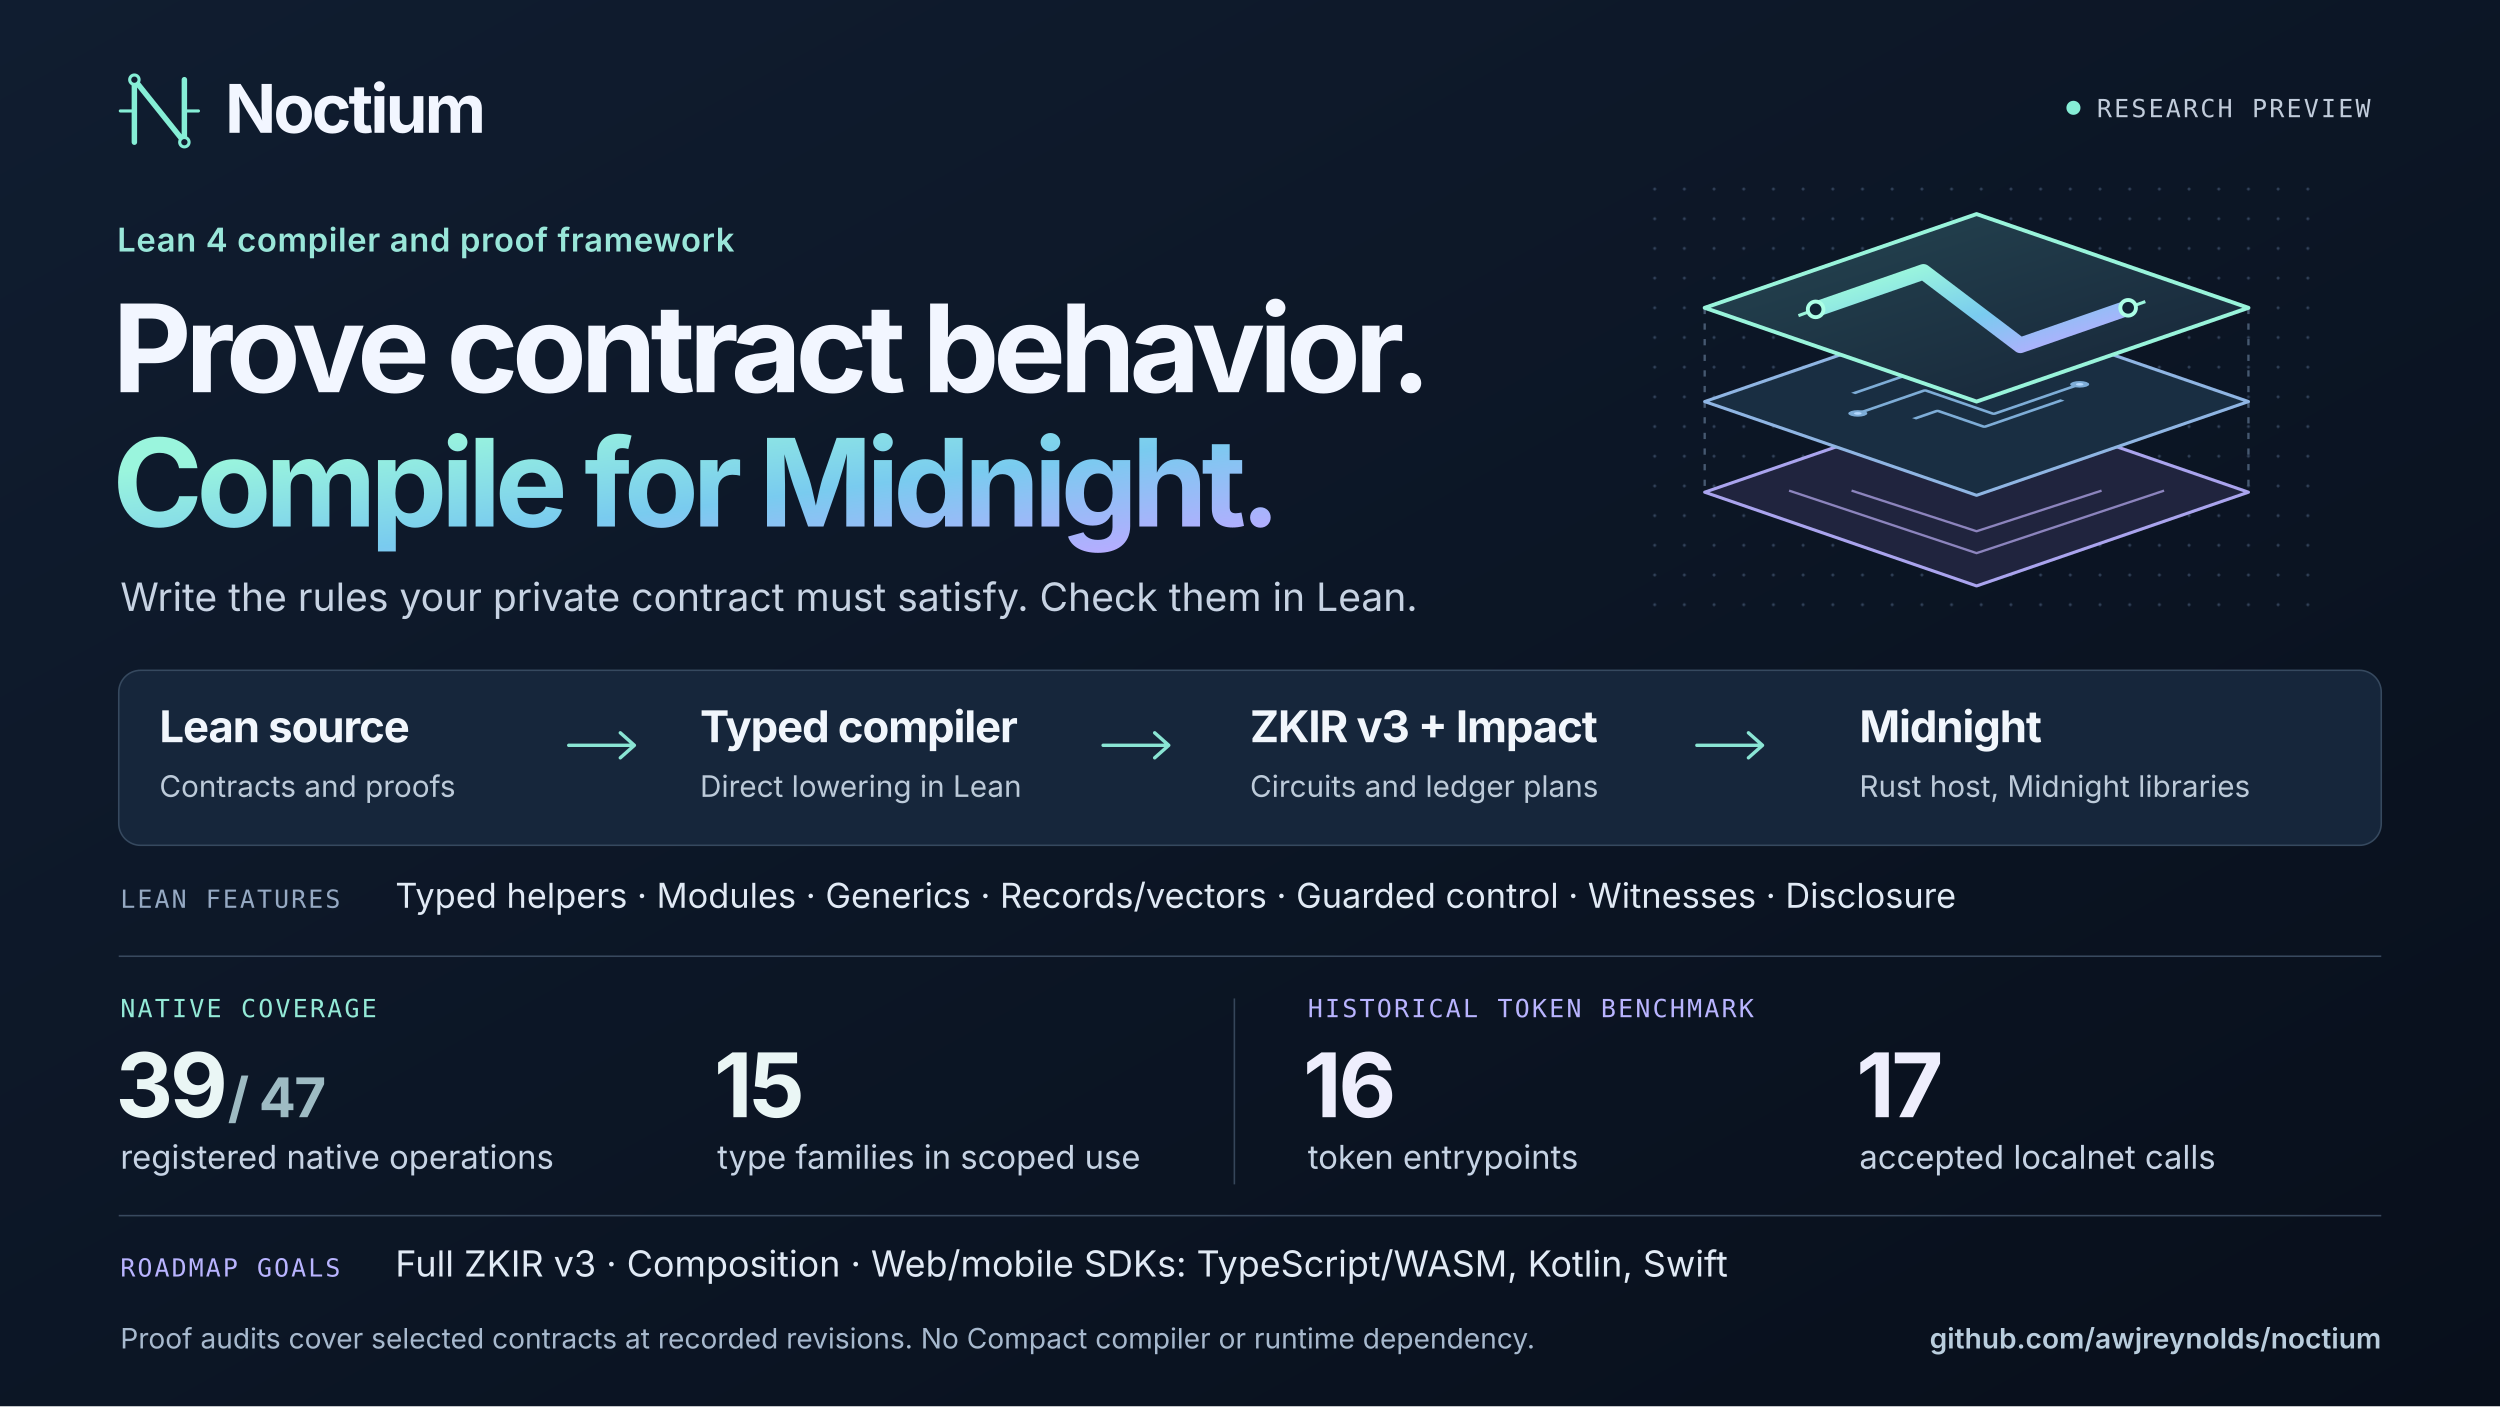
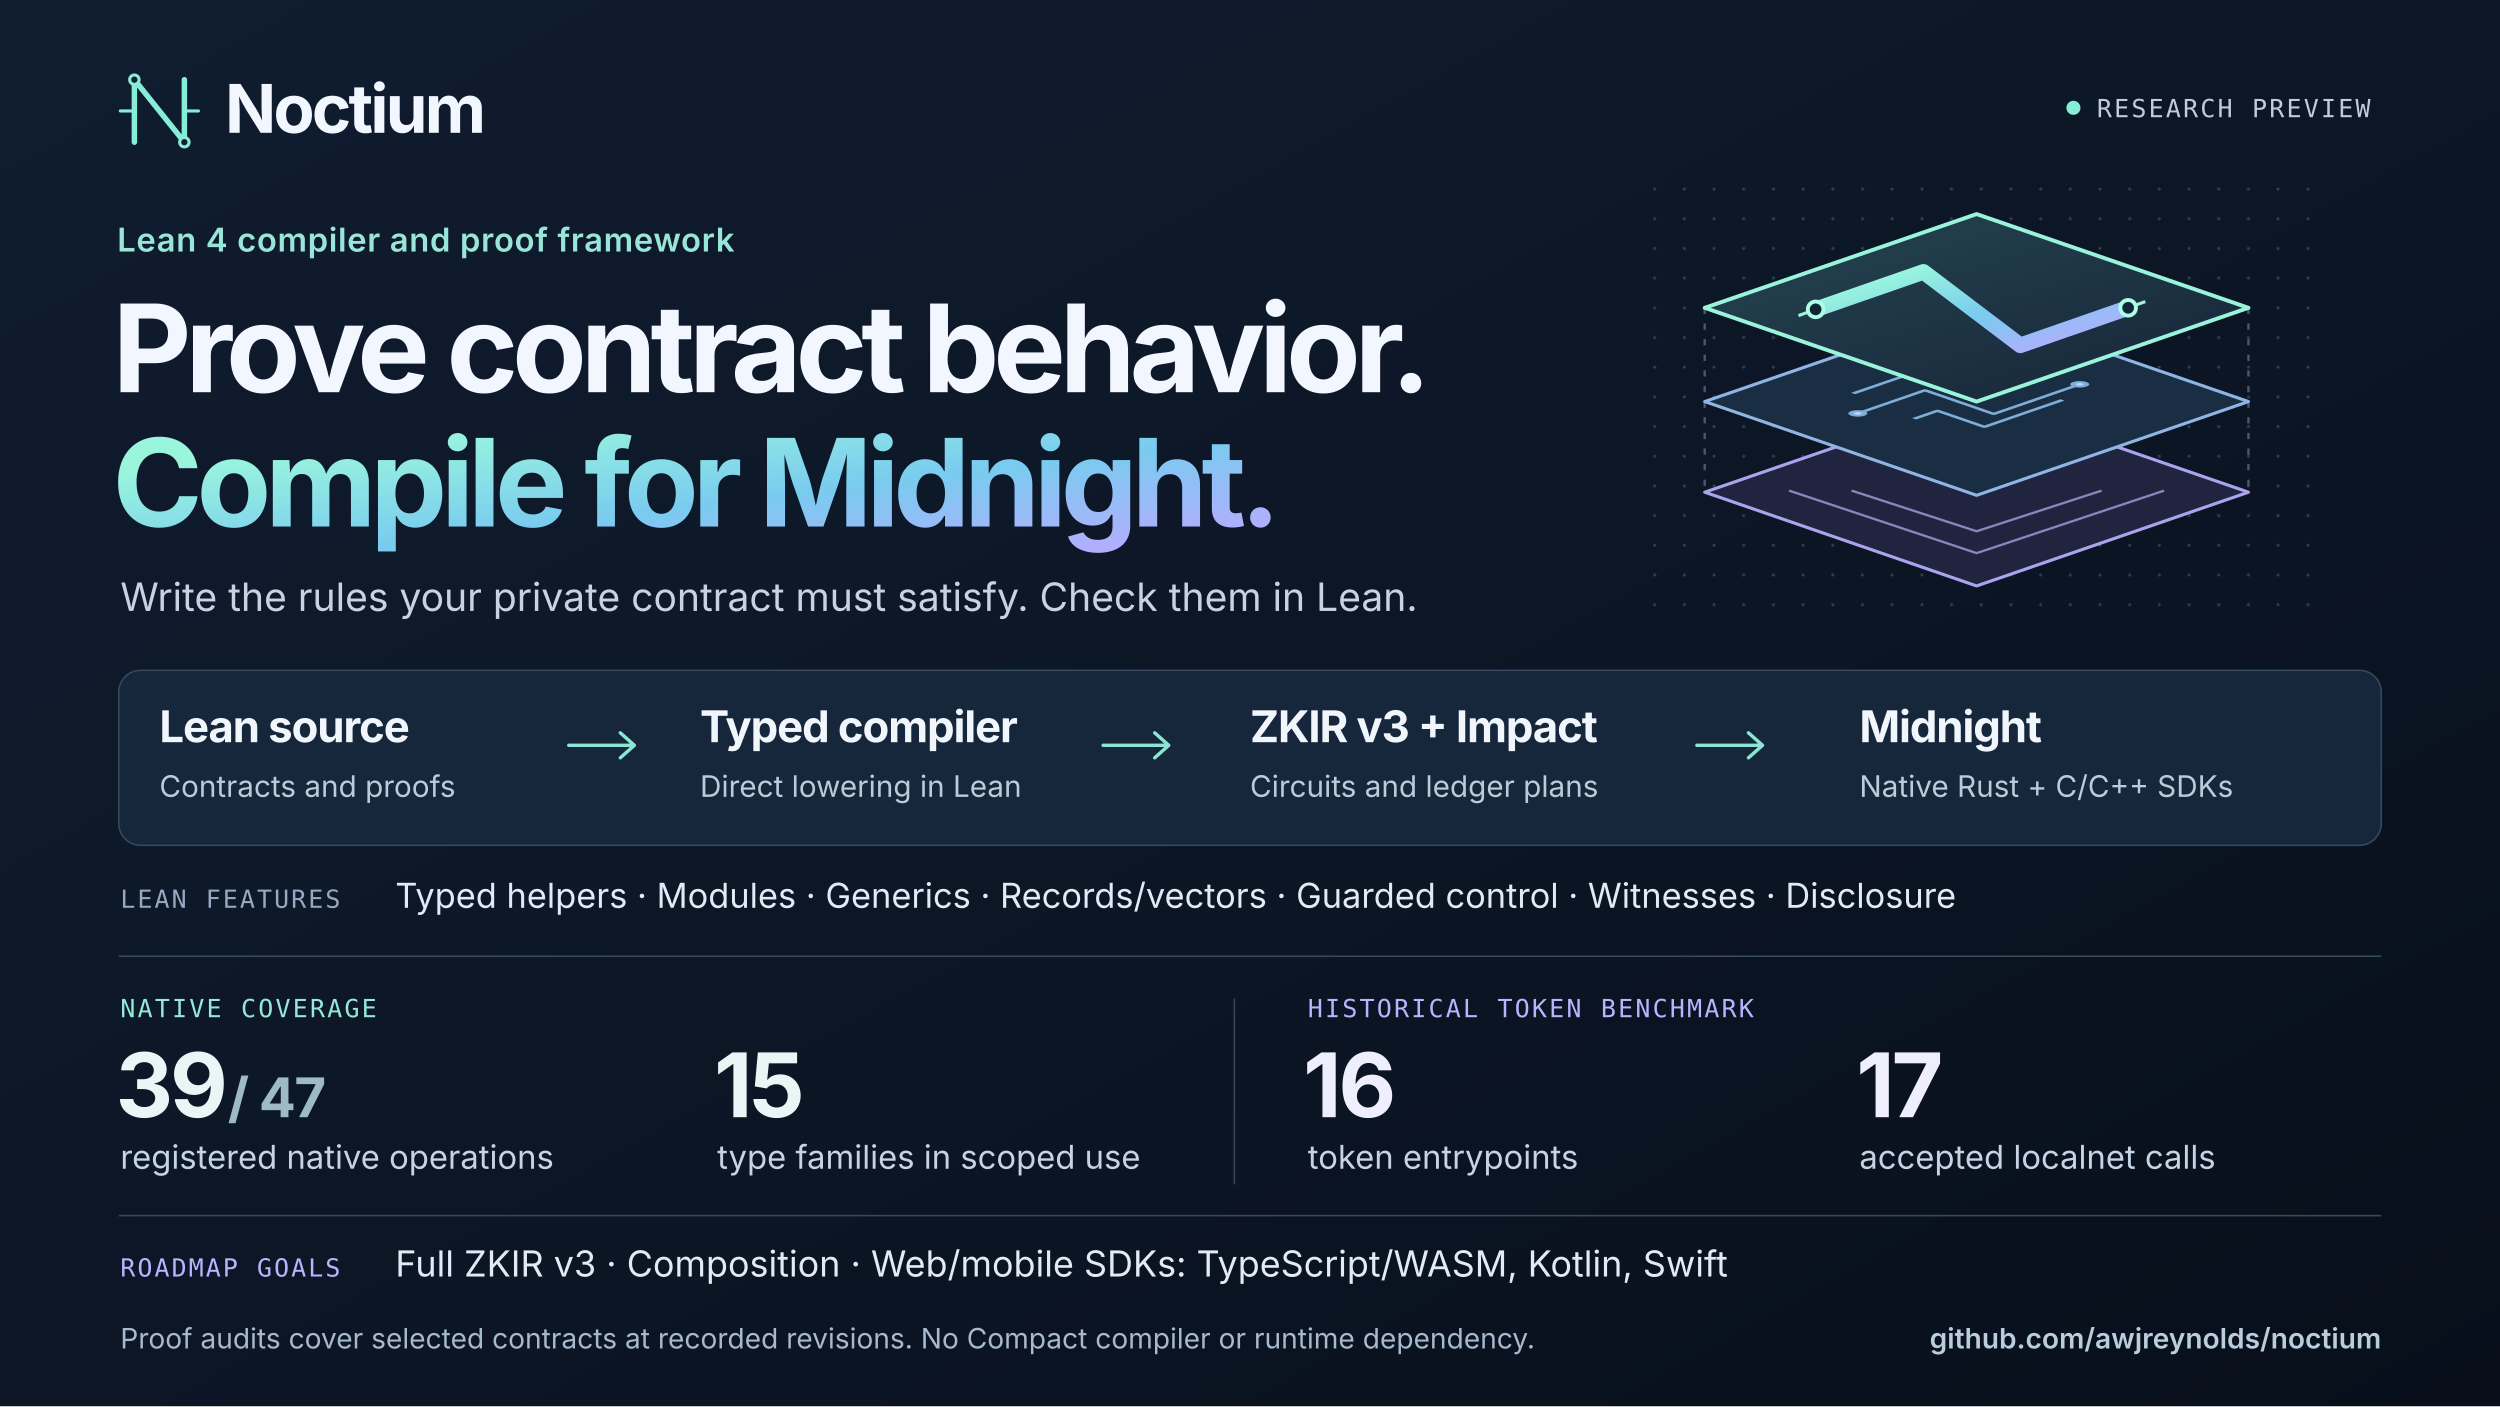
<svg xmlns="http://www.w3.org/2000/svg" width="1600" height="900" viewBox="0 0 1600 900" role="img" aria-labelledby="title desc">
  <defs>
    <linearGradient id="bg" x2="1" y2="1">
      <stop stop-color="#101d30" />
      <stop offset="1" stop-color="#080f1b" />
    </linearGradient>
    <linearGradient id="foil" x1=".1" y1=".2" x2=".95" y2=".9">
      <stop stop-color="#9af5dd" />
      <stop offset=".52" stop-color="#79cbef" />
      <stop offset="1" stop-color="#b6acff" />
    </linearGradient>
    <linearGradient id="glass" x2=".9" y2="1">
      <stop stop-color="#254652" />
      <stop offset="1" stop-color="#172538" />
    </linearGradient>
    <pattern id="dots" width="19" height="19" patternUnits="userSpaceOnUse">
      <circle cx="2" cy="2" r="1" fill="#738fb6" opacity=".33" />
    </pattern>
    <g id="wafer">
      <path d="M0 60 174 0 348 60 174 120Z" />
    </g>
    <g id="mark" fill="none" stroke-linecap="round" stroke-linejoin="round">
      <path d="M9 42V2l32 40V2" stroke-width="3.5" />
      <path d="M0 22h9m32 0h9" stroke-width="2" />
      <circle cx="9" cy="2" r="3" stroke-width="2" fill="#111e31" />
      <circle cx="41" cy="42" r="3" stroke-width="2" fill="#111e31" />
    </g>
  </defs>
  <rect width="1600" height="900" fill="url(#bg)" />
  <path d="M0 2h1600" stroke="url(#foil)" stroke-width="4" />
  <g font-family="Inter, Arial, Helvetica, sans-serif">
    <use href="#mark" transform="translate(77 49)" stroke="#86eed6" />
    <text x="144" y="85" fill="#f2f6ff" font-size="43" font-weight="700" letter-spacing="-1.8">Noctium</text>
    <g font-family="Menlo, 'DejaVu Sans Mono', monospace" font-size="16" letter-spacing="1.4">
      <circle cx="1327" cy="69" r="4.5" fill="#86eed6" />
      <text x="1342" y="75" fill="#c1ccdb">RESEARCH PREVIEW</text>
    </g>
    <text x="75" y="161" fill="#99e6d9" font-size="21" font-weight="600" letter-spacing=".4">Lean 4 compiler and proof framework</text>
    <g font-size="78" font-weight="700" letter-spacing="-3.9">
      <text x="72" y="251" fill="#f2f6ff">Prove contract behavior.</text>
      <text x="72" y="337" fill="url(#foil)">Compile for Midnight.</text>
    </g>
    <text x="77" y="391" fill="#c7d3e3" font-size="25">Write the rules your private contract must satisfy. Check them in Lean.</text>
    <g transform="translate(1076 119)">
      <rect x="-20" y="-12" width="436" height="297" fill="url(#dots)" />
      <g fill="none" stroke="#465971" stroke-width="1.5" stroke-dasharray="4 6">
        <path d="M15 78v114m174-174v114m174-54v114m-174-54v114" />
      </g>
      <g stroke-linejoin="round">
        <use href="#wafer" transform="translate(15 136)" fill="#20243e" stroke="#aaa4ee" stroke-width="2" />
        <path d="m69 195 120 40 120-40m-200 0 80 26 80-26" fill="none" stroke="#8c84bd" stroke-width="1.5" />
        <use href="#wafer" transform="translate(15 78)" fill="#192e42" stroke="#8fb5e3" stroke-width="2" />
        <g transform="matrix(1 -.345 1 .345 15 138)" stroke="#7eadd7" stroke-width="2.6" fill="none">
          <path d="M38 60h43v44h55m-85-21h15v30h50m-61-73h44v40h44" />
          <g fill="#b5d9ff">
            <circle cx="38" cy="60" r="3" />
            <circle cx="136" cy="104" r="3" />
            <circle cx="143" cy="80" r="3" />
          </g>
        </g>
        <use href="#wafer" transform="translate(15 18)" fill="url(#glass)" stroke="#99f4db" stroke-width="2.5" />
        <path d="m86 79 69-24 62 47 69-24" fill="none" stroke="url(#foil)" stroke-width="10" stroke-linecap="round" />
        <path d="m75 83 11-4m200-1 11-4" stroke="#9cf4db" stroke-width="2" />
        <g fill="#102536" stroke="#acffe6" stroke-width="2.5">
          <circle cx="86" cy="79" r="5" />
          <circle cx="286" cy="78" r="5" />
        </g>
      </g>
    </g>
    <rect x="76" y="429" width="1448" height="112" rx="14" fill="#16263b" stroke="#36495f" />
    <g fill="#f1f6fc" font-size="28" font-weight="650" letter-spacing="-.7">
      <text x="102" y="475">Lean source</text>
      <text x="448" y="475">Typed compiler</text>
      <text x="800" y="475">ZKIR v3 + Impact</text>
      <text x="1190" y="475">Midnight</text>
    </g>
    <g fill="#bccad9" font-size="19">
      <text x="102" y="510">Contracts and proofs</text>
      <text x="448" y="510">Direct lowering in Lean</text>
      <text x="800" y="510">Circuits and ledger plans</text>
-       <text x="1190" y="510">Rust host, Midnight libraries</text>
+       <text x="1190" y="510">Native Rust + C/C++ SDKs</text>
    </g>
    <g stroke="#8ae5d4" fill="none" stroke-width="2.2" stroke-linecap="round" stroke-linejoin="round">
      <path d="M364 477h42m-9-8 9 8-9 8m309-8h42m-9-8 9 8-9 8m347-8h42m-9-8 9 8-9 8" />
    </g>
    <text x="77" y="581" fill="#95a9c3" font-size="16" font-family="Menlo, 'DejaVu Sans Mono', monospace" letter-spacing="1.3">LEAN FEATURES</text>
    <text x="253" y="581" fill="#e1eaf5" font-size="22">Typed helpers · Modules · Generics · Records/vectors · Guarded control · Witnesses · Disclosure</text>
    <path d="M76 612h1448" stroke="#38495e" />
    <g font-family="Menlo, 'DejaVu Sans Mono', monospace" font-size="16" letter-spacing="1.4">
      <text x="77" y="651" fill="#94ead7">NATIVE COVERAGE</text>
      <text x="837" y="651" fill="#b9b4ff">HISTORICAL TOKEN BENCHMARK</text>
    </g>
    <path d="M790 639v119" stroke="#36465a" />
    <g font-size="57" font-weight="700" letter-spacing="-2">
      <text x="74" y="715" fill="#eaf6f5">39<tspan font-size="35" fill="#9ebbc3" letter-spacing="-1"> / 47</tspan>
      </text>
      <text x="457" y="715" fill="#eaf6f5">15</text>
      <text x="834" y="715" fill="#eeeefd">16</text>
      <text x="1188" y="715" fill="#eeeefd">17</text>
    </g>
    <g fill="#c6d3e4" font-size="21">
      <text x="77" y="748">registered native operations</text>
      <text x="459" y="748">type families in scoped use</text>
      <text x="837" y="748">token entrypoints</text>
      <text x="1190" y="748">accepted localnet calls</text>
    </g>
    <path d="M76 778h1448" stroke="#38495e" />
    <text x="77" y="817" fill="#b9b4ff" font-size="16" font-family="Menlo, 'DejaVu Sans Mono', monospace" letter-spacing="1.3">ROADMAP GOALS</text>
    <text x="253" y="817" fill="#e1eaf5" font-size="23">Full ZKIR v3 · Composition · Web/mobile SDKs: TypeScript/WASM, Kotlin, Swift</text>
    <text x="77" y="863" fill="#a7b9ce" font-size="18">Proof audits cover selected contracts at recorded revisions. No Compact compiler or runtime dependency.</text>
    <text x="1524" y="863" text-anchor="end" fill="#b9cddd" font-size="18" font-weight="600">github.com/awjreynolds/noctium</text>
  </g>
</svg>
